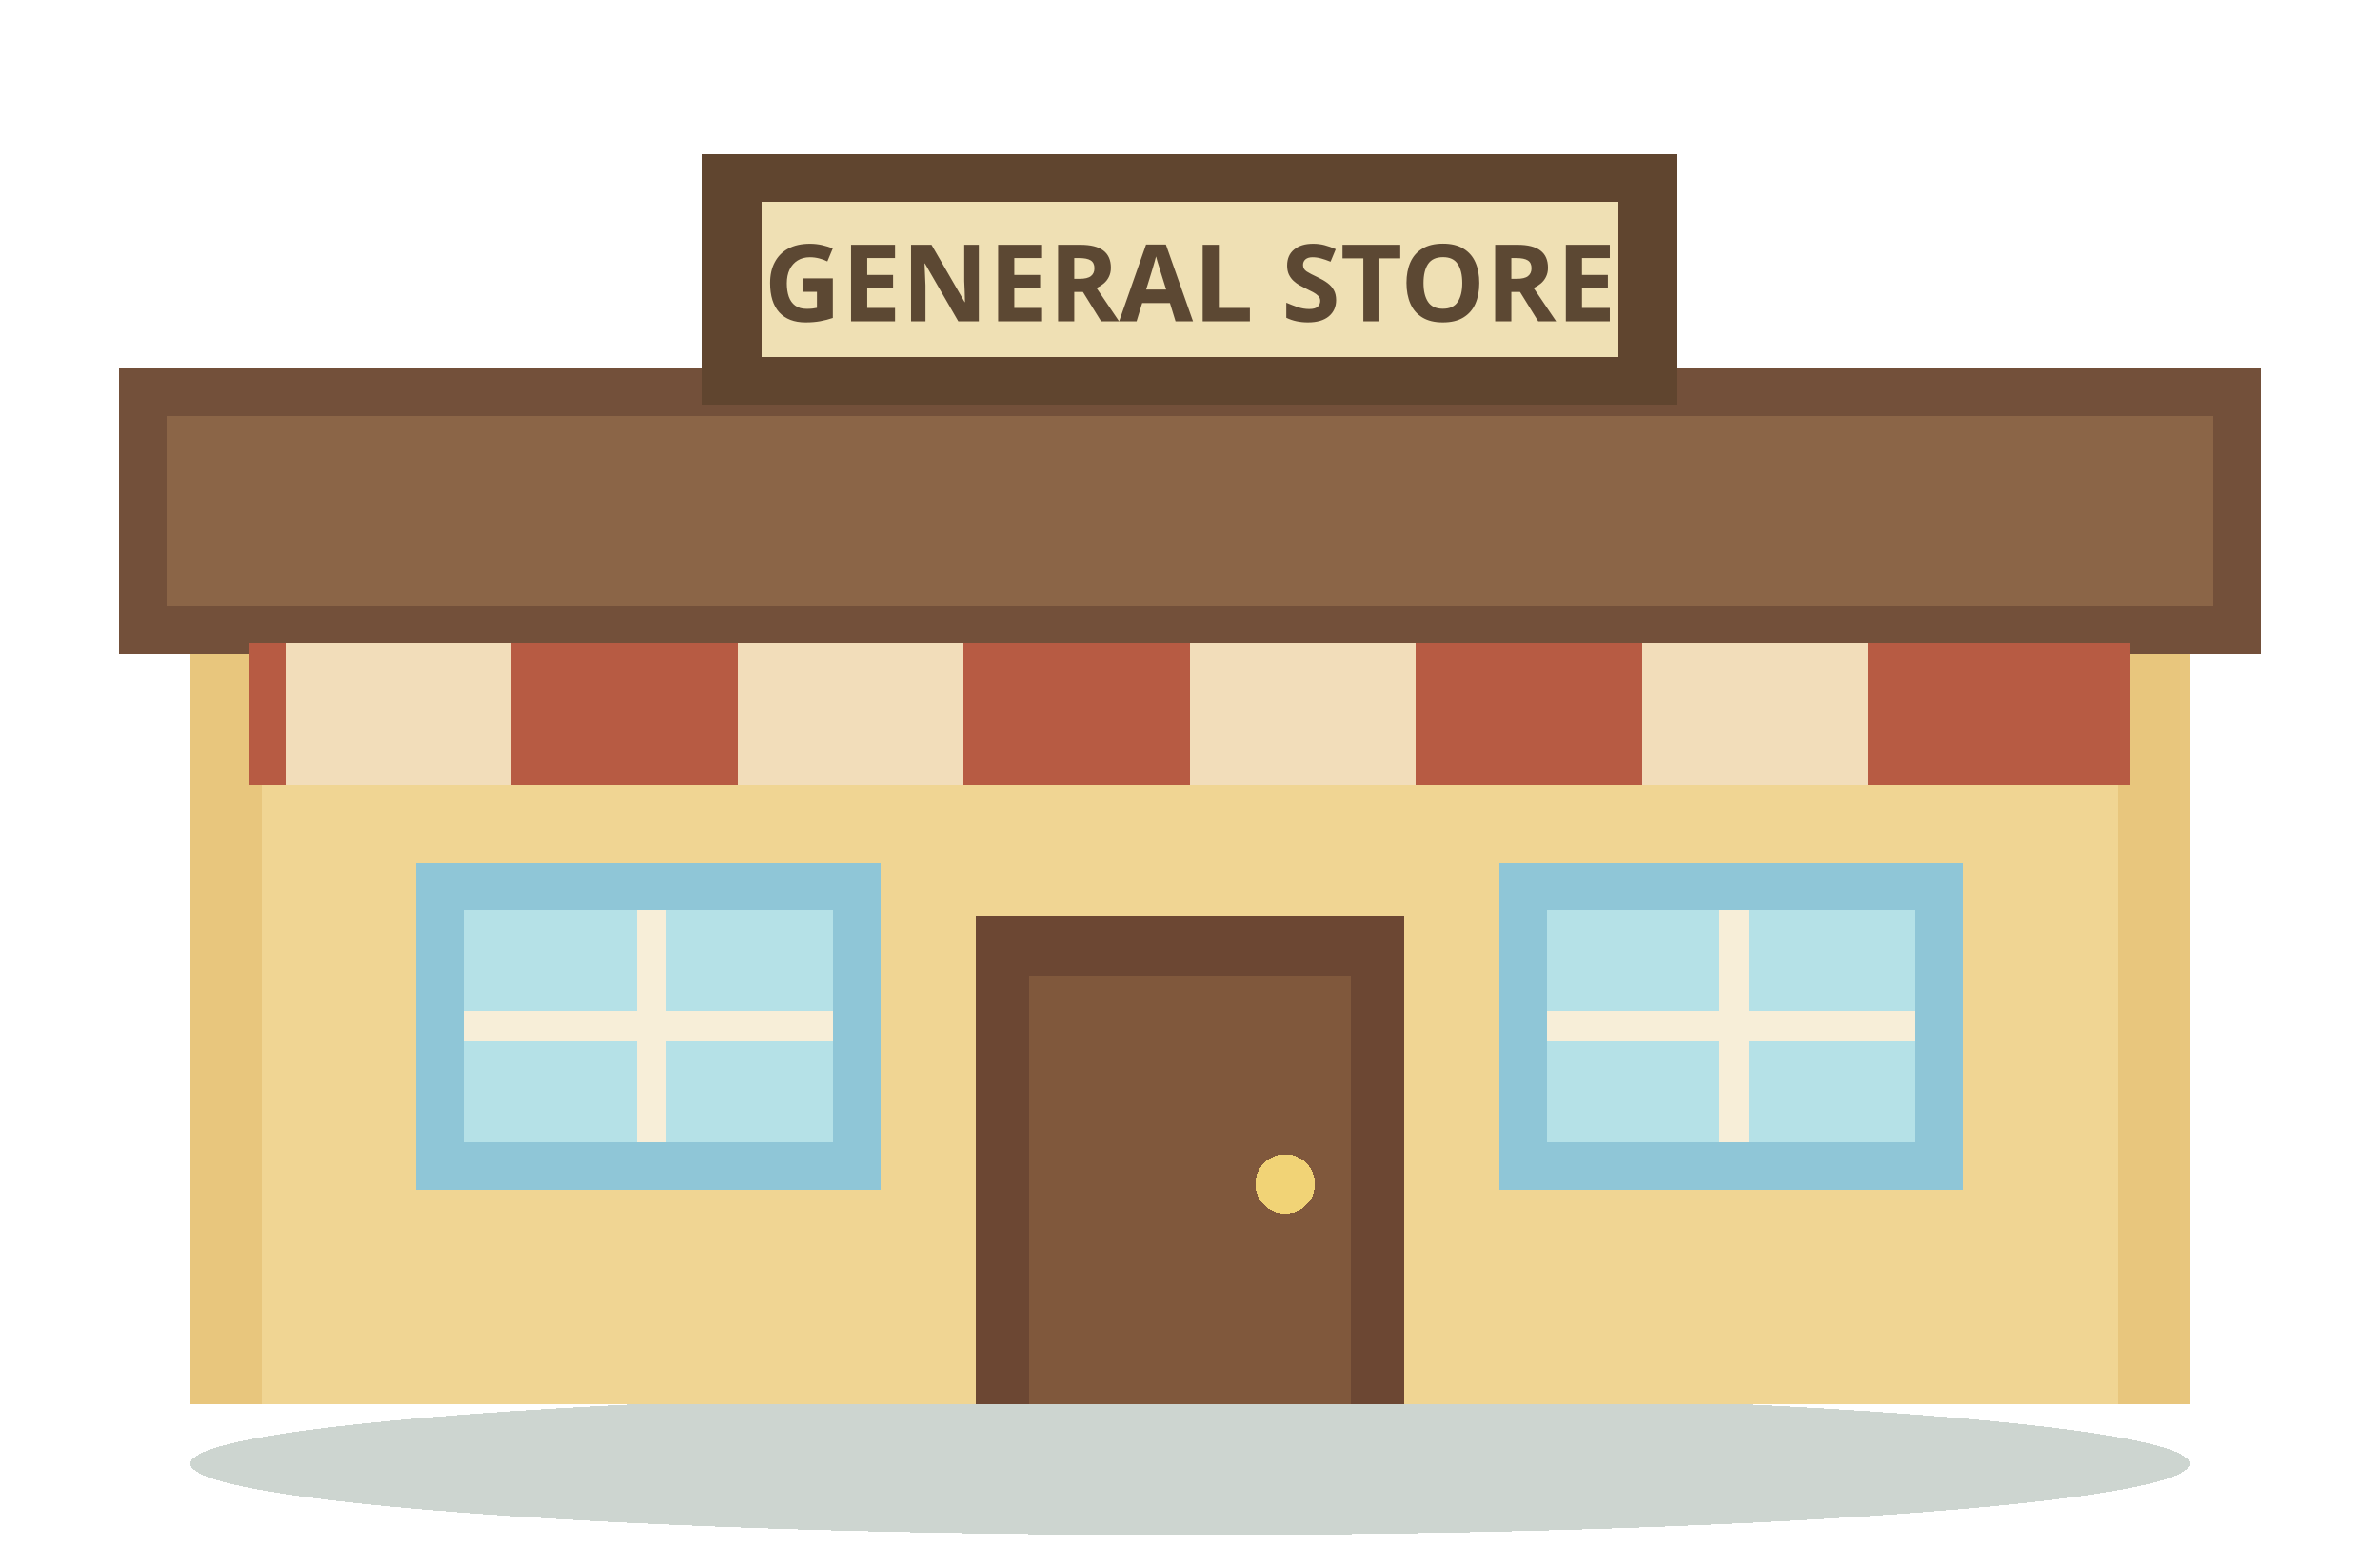
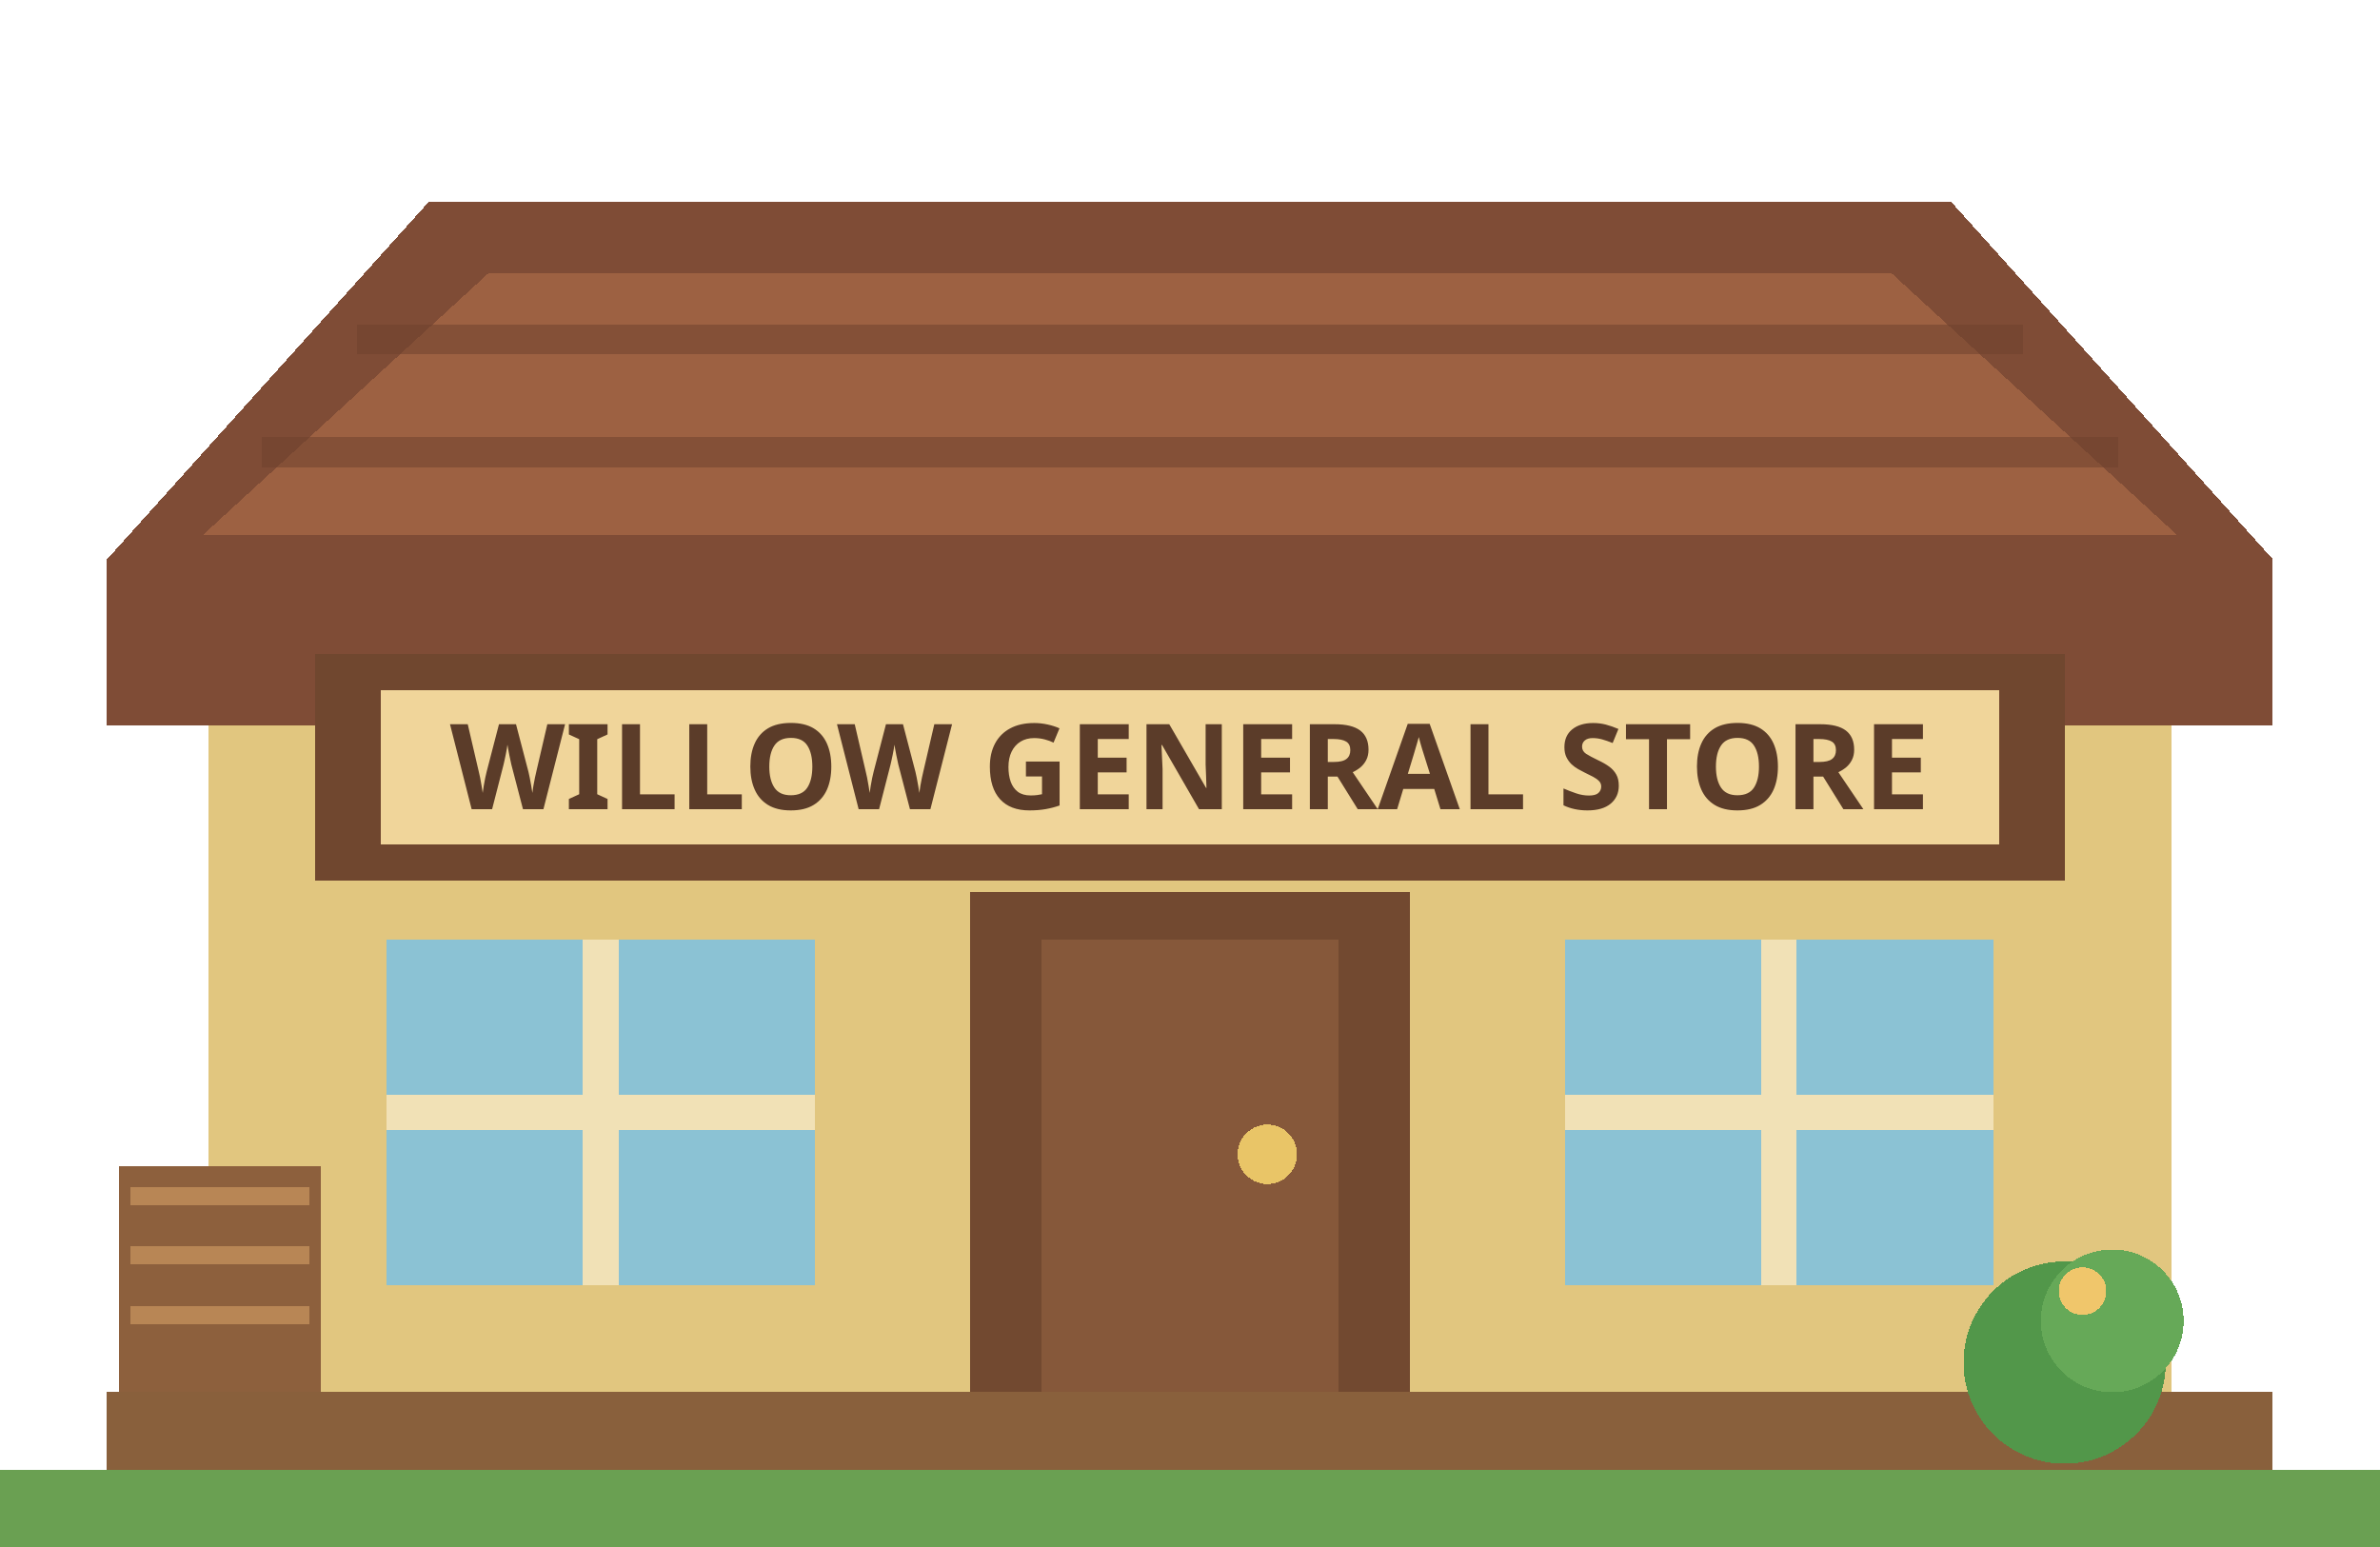
<svg xmlns="http://www.w3.org/2000/svg" width="400" height="260" viewBox="0 0 400 260" shape-rendering="crispEdges">
-   <ellipse cx="200" cy="246" rx="168" ry="12" fill="#24472f" opacity=".23" />
-   <rect x="32" y="82" width="336" height="154" fill="#e8c67d" />
-   <rect x="44" y="96" width="312" height="140" fill="#f0d593" />
-   <rect x="20" y="62" width="360" height="48" fill="#73503a" />
-   <rect x="28" y="70" width="344" height="32" fill="#8b6547" />
-   <rect x="42" y="108" width="316" height="24" fill="#b75b43" />
-   <rect x="48" y="108" width="38" height="24" fill="#f2ddba" />
-   <rect x="124" y="108" width="38" height="24" fill="#f2ddba" />
-   <rect x="200" y="108" width="38" height="24" fill="#f2ddba" />
-   <rect x="276" y="108" width="38" height="24" fill="#f2ddba" />
-   <rect x="70" y="145" width="78" height="55" fill="#8fc6d7" />
-   <rect x="78" y="153" width="62" height="39" fill="#b5e1e7" />
-   <rect x="107" y="153" width="5" height="39" fill="#f7eed8" />
-   <rect x="78" y="170" width="62" height="5" fill="#f7eed8" />
-   <rect x="252" y="145" width="78" height="55" fill="#8fc6d7" />
-   <rect x="260" y="153" width="62" height="39" fill="#b5e1e7" />
-   <rect x="289" y="153" width="5" height="39" fill="#f7eed8" />
-   <rect x="260" y="170" width="62" height="5" fill="#f7eed8" />
-   <rect x="164" y="154" width="72" height="82" fill="#6c4733" />
-   <rect x="173" y="164" width="54" height="72" fill="#80583c" />
-   <circle cx="216" cy="199" r="5" fill="#f1d376" />
-   <rect x="118" y="26" width="164" height="42" fill="#60452f" />
-   <rect x="128" y="34" width="144" height="26" fill="#efe0b4" />
-   <text x="200" y="54" text-anchor="middle" font-family="sans-serif" font-size="18" font-weight="700" fill="#5c4833">GENERAL STORE</text>
+   <rect x="35" y="92" width="330" height="142" fill="#e1c67f" />
+   <path d="M18 94L72 34h256l54 60v28H18z" fill="#7f4c36" />
+   <path d="M34 90l48-44h236l48 44z" fill="#9d6142" />
+   <path d="M60 57h280M44 76h312" stroke="#70412e" stroke-width="5" opacity=".55" />
+   <rect x="53" y="110" width="294" height="38" fill="#70472f" />
+   <rect x="64" y="116" width="272" height="26" fill="#f0d59a" />
+   <text x="200" y="136" font-family="sans-serif" font-size="20" text-anchor="middle" fill="#5b3c29" font-weight="700">WILLOW GENERAL STORE</text>
+   <rect x="163" y="150" width="74" height="84" fill="#724930" />
+   <rect x="175" y="158" width="50" height="76" fill="#86583a" />
+   <circle cx="213" cy="194" r="5" fill="#e9c567" />
+   <rect x="65" y="158" width="72" height="58" fill="#8bc2d4" />
+   <rect x="263" y="158" width="72" height="58" fill="#8bc2d4" />
+   <path d="M101 158v58M65 187h72M299 158v58M263 187h72" stroke="#f1e1b6" stroke-width="6" />
+   <rect x="18" y="234" width="364" height="13" fill="#89603c" />
+   <rect x="0" y="247" width="400" height="13" fill="#6aa052" />
+   <rect x="20" y="196" width="34" height="38" fill="#8d603d" />
+   <path d="M22 201h30M22 211h30M22 221h30" stroke="#b88655" stroke-width="3" />
+   <circle cx="347" cy="229" r="17" fill="#52974a" />
+   <circle cx="355" cy="222" r="12" fill="#66a958" />
+   <circle cx="350" cy="217" r="4" fill="#f0c66b" />
</svg>
